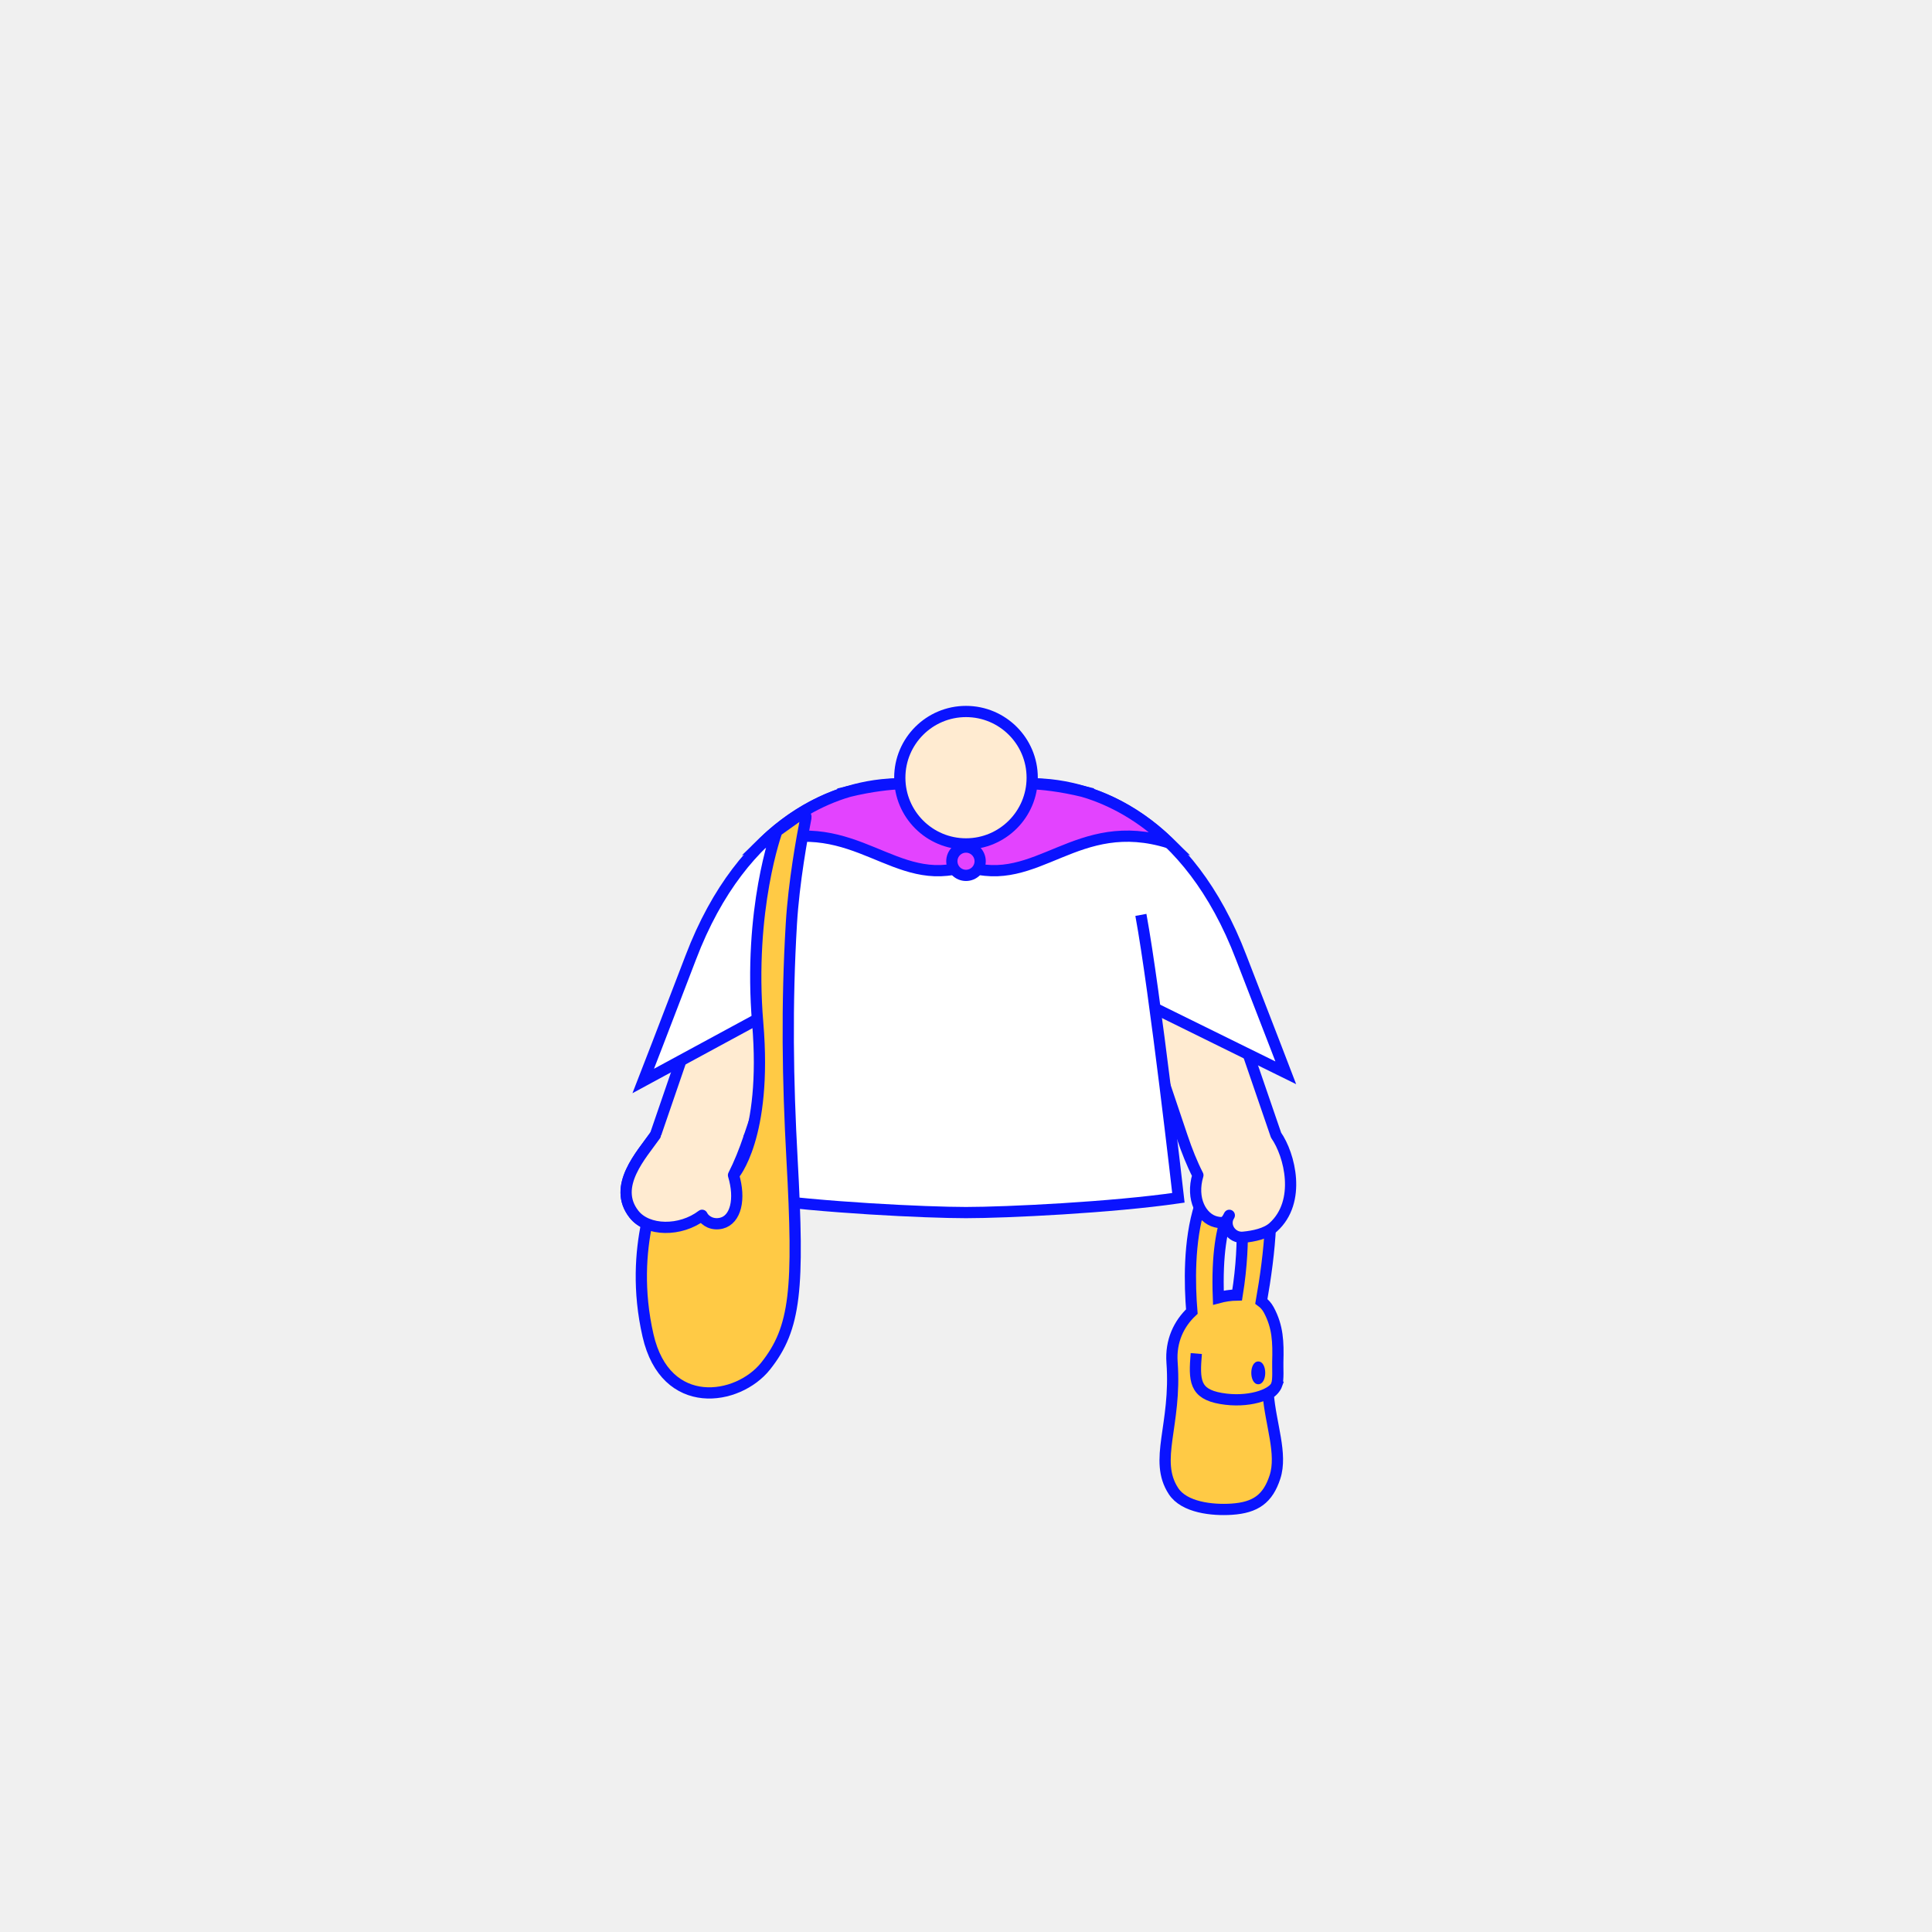
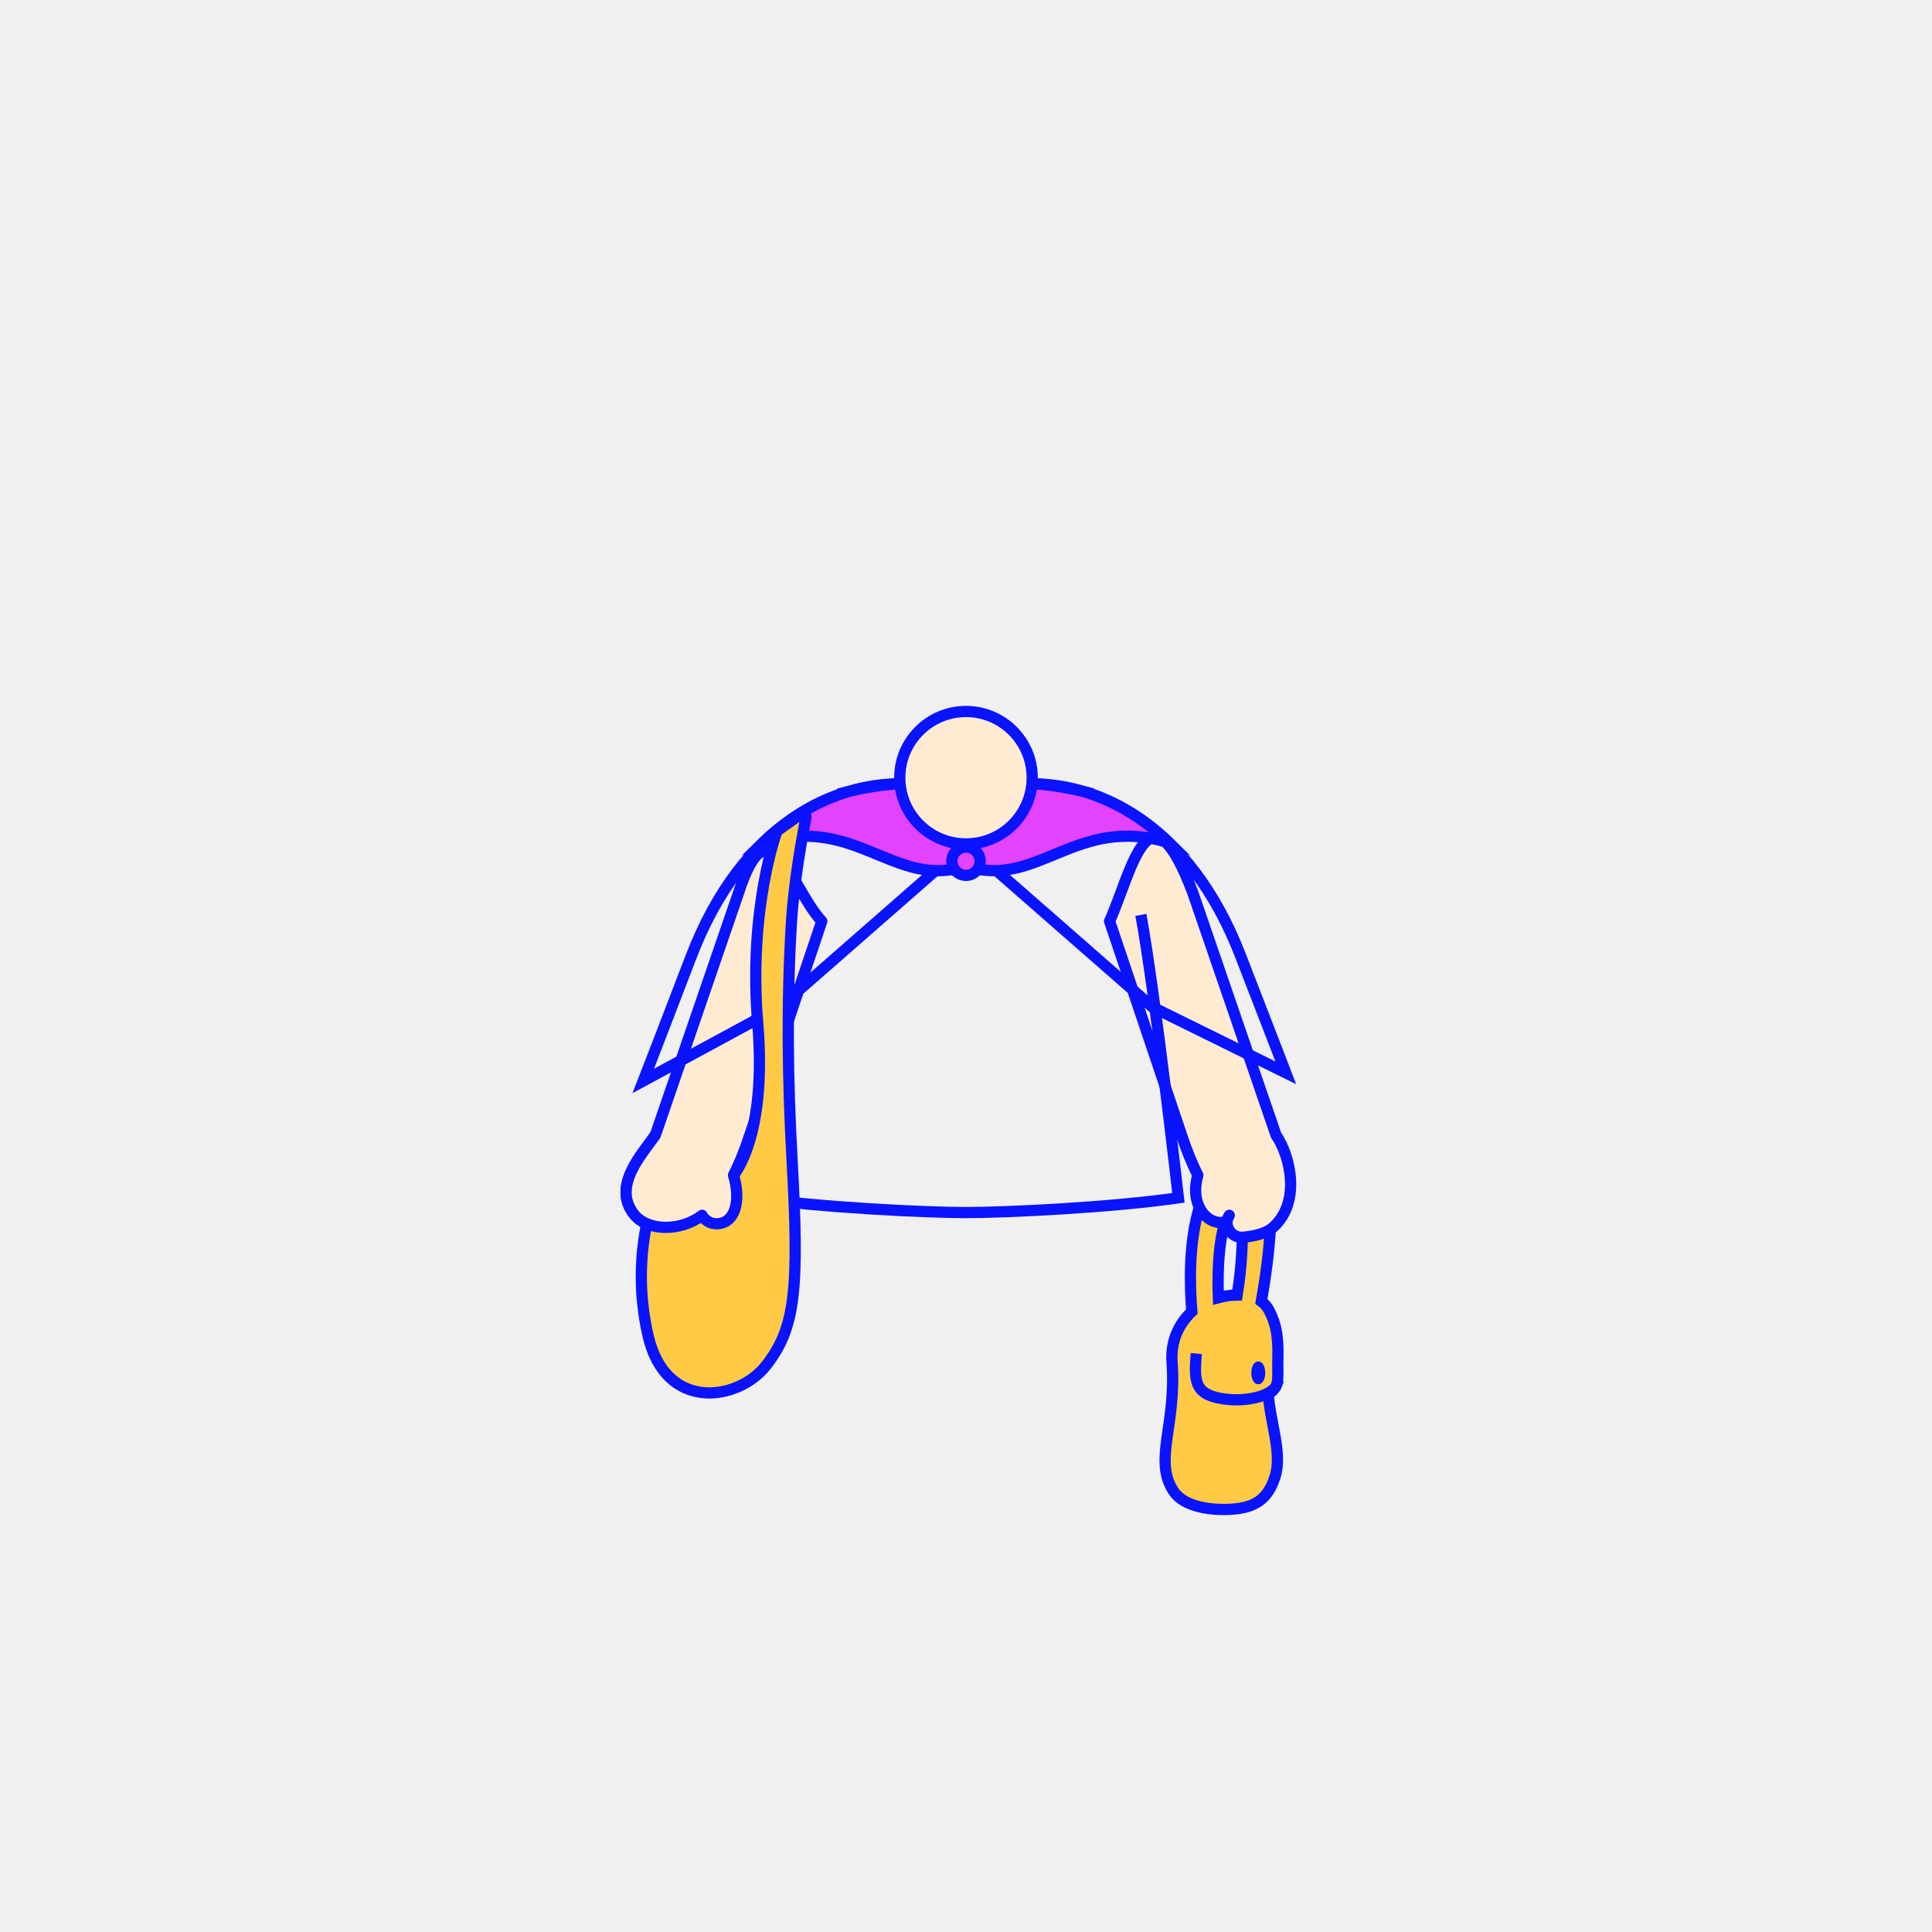
<svg xmlns="http://www.w3.org/2000/svg" class="tree-image-resource" viewBox="0 0 860 860" fill="none">
  <g clip-path="url(#clip0_152_3870)">
    <path d="M568.311 616.37C569.121 614.04 568.711 608.85 568.791 606.21C569.041 597.39 568.831 590.58 564.751 583.03C563.901 581.46 562.771 580.24 561.471 579.29C565.111 558.74 568.461 530.17 561.971 517.63C551.281 496.96 542.011 512.28 534.171 536.52C529.031 552.41 529.561 572.12 530.531 583.82C524.781 589.19 521.021 596.95 521.721 606.46C523.771 634.5 513.341 649.91 522.351 663.72C527.121 671.04 539.611 672.37 548.251 671.8C558.911 671.1 564.371 667.15 567.521 657.51C570.901 647.18 565.591 634.02 564.521 620.51C566.521 619.51 567.911 617.55 568.331 616.38L568.311 616.37ZM551.981 532.6C551.981 532.6 554.951 550.32 550.711 576.45C547.771 576.49 544.851 576.97 542.351 577.64C540.851 538.12 551.981 532.6 551.981 532.6ZM532.511 602.51C531.511 614.51 531.681 620.47 543.511 622.51C555.501 624.58 566.081 620.91 568.081 616.91" fill="#FFCA45" />
    <path d="M532.511 602.51C531.511 614.51 531.681 620.47 543.511 622.51C555.501 624.58 566.081 620.91 568.081 616.91M568.311 616.37C569.121 614.04 568.711 608.85 568.791 606.21C569.041 597.39 568.831 590.58 564.751 583.03C563.901 581.46 562.771 580.24 561.471 579.29C565.111 558.74 568.461 530.17 561.971 517.63C551.281 496.96 542.011 512.28 534.171 536.52C529.031 552.41 529.561 572.12 530.531 583.82C524.781 589.19 521.021 596.95 521.721 606.46C523.771 634.5 513.341 649.91 522.351 663.72C527.121 671.04 539.611 672.37 548.251 671.8C558.911 671.1 564.371 667.15 567.521 657.51C570.901 647.18 565.591 634.02 564.521 620.51C566.521 619.51 567.911 617.55 568.331 616.38L568.311 616.37ZM551.981 532.6C551.981 532.6 554.951 550.32 550.711 576.45C547.771 576.49 544.851 576.97 542.351 577.64C540.851 538.12 551.981 532.6 551.981 532.6Z" stroke="#0A13FF" stroke-width="5" stroke-miterlimit="10" />
    <path d="M493.91 410.07C503.94 387.74 511.4 345.57 531.03 397.58L568.02 505.31C574.11 514.01 579.4 534.86 566.77 546.27C563.6 549.13 558.11 550.3 553.38 550.74C548.14 551.23 544.39 545.59 547.13 541.1C547.15 541.06 547.18 541.02 547.21 540.98C545.8 543.76 544.94 544.83 541.17 543.88C534.82 542.28 530.03 533.72 533.22 523.12C530.61 518.02 528.33 512.31 526.24 506.1L493.92 410.07H493.91Z" fill="#FFEBD1" stroke="#0A13FF" stroke-width="5" stroke-linecap="round" stroke-linejoin="round" />
    <path d="M560.097 606.03C555.967 606.03 555.957 616.18 560.097 616.18C564.237 616.18 564.237 606.03 560.097 606.03Z" fill="#0A13FF" />
    <path d="M365.819 410.07C352.399 395.85 342.499 354.73 328.699 397.58L291.709 505.31C285.619 514.01 272.409 528.02 282.209 540.49C288.199 548.11 302.899 548.32 312.519 540.97C313.929 543.75 317.409 545.42 321.179 544.47C327.529 542.87 329.699 533.72 326.509 523.11C329.119 518.01 331.399 512.3 333.489 506.09L365.809 410.06L365.819 410.07Z" fill="#FFEBD1" stroke="#0A13FF" stroke-width="5" stroke-linecap="round" stroke-linejoin="round" />
-     <path d="M429.998 375.64L346.918 448.35L286.328 481.18C286.328 481.18 295.848 456.72 307.478 426.25C330.878 364.79 373.058 348.93 400.148 348.93H426.998" fill="white" />
+     <path d="M429.998 375.64L346.918 448.35L286.328 481.18C286.328 481.18 295.848 456.72 307.478 426.25C330.878 364.79 373.058 348.93 400.148 348.93H426.998" class="fill" />
    <path d="M429.998 375.64L346.918 448.35L286.328 481.18C286.328 481.18 295.848 456.72 307.478 426.25C330.878 364.79 373.058 348.93 400.148 348.93H426.998" stroke="#0A13FF" stroke-width="5" stroke-miterlimit="10" />
-     <path d="M430 375.64L513.08 448.35L572.35 477.55C572.35 477.55 566.41 462.03 552.52 426.25C529.12 364.79 486.94 348.93 459.85 348.93H433" fill="white" />
+     <path d="M430 375.64L513.08 448.35L572.35 477.55C572.35 477.55 566.41 462.03 552.52 426.25C529.12 364.79 486.94 348.93 459.85 348.93H433" class="fill" />
    <path d="M430 375.64L513.08 448.35L572.35 477.55C572.35 477.55 566.41 462.03 552.52 426.25C529.12 364.79 486.94 348.93 459.85 348.93H433" stroke="#0A13FF" stroke-width="5" stroke-miterlimit="10" />
-     <path d="M503.767 390.84C496.417 372.78 486.457 354.73 429.997 354.73C373.537 354.73 363.567 372.78 356.227 390.84C343.927 421.07 335.447 533.65 335.447 533.65C365.037 537.95 400.677 539.89 429.997 539.76C459.317 539.9 494.957 537.95 524.547 533.65C524.547 533.65 516.067 421.07 503.767 390.84Z" fill="white" />
-     <path d="M507.847 407.25C514.187 441.6 524.547 533.19 524.547 533.19C494.957 537.49 447.907 539.76 429.997 539.76C412.087 539.76 365.037 537.49 335.447 533.19C335.447 533.19 345.807 441.6 352.147 407.25" fill="white" />
+     <path d="M503.767 390.84C496.417 372.78 486.457 354.73 429.997 354.73C373.537 354.73 363.567 372.78 356.227 390.84C343.927 421.07 335.447 533.65 335.447 533.65C365.037 537.95 400.677 539.89 429.997 539.76C459.317 539.9 494.957 537.95 524.547 533.65C524.547 533.65 516.067 421.07 503.767 390.84Z" class="fill" />
+     <path d="M507.847 407.25C514.187 441.6 524.547 533.19 524.547 533.19C494.957 537.49 447.907 539.76 429.997 539.76C412.087 539.76 365.037 537.49 335.447 533.19C335.447 533.19 345.807 441.6 352.147 407.25" class="fill" />
    <path d="M507.847 407.25C514.187 441.6 524.547 533.19 524.547 533.19C494.957 537.49 447.907 539.76 429.997 539.76C412.087 539.76 365.037 537.49 335.447 533.19C335.447 533.19 345.807 441.6 352.147 407.25" stroke="#0A13FF" stroke-width="5" stroke-miterlimit="10" />
    <path d="M377.498 352.39C365.158 356.11 351.878 363.18 339.488 375.23C380.908 362.22 398.248 396.08 429.998 385.5L429.968 377.9L413.608 348.94H400.148C399.968 348.94 399.788 348.94 399.598 348.94C397.088 348.98 388.288 349.71 377.488 352.38L377.498 352.39Z" fill="#E343FF" stroke="#0A13FF" stroke-width="5" stroke-miterlimit="10" />
    <path d="M482.5 352.39C494.84 356.11 508.12 363.18 520.51 375.23C479.09 362.22 461.75 396.08 430 385.5L430.03 377.9L446.39 348.94H459.85C460.03 348.94 460.21 348.94 460.4 348.94C462.91 348.98 471.71 349.71 482.51 352.38L482.5 352.39Z" fill="#E343FF" stroke="#0A13FF" stroke-width="5" stroke-miterlimit="10" />
    <path d="M429.997 375.65C446.273 375.65 459.467 362.456 459.467 346.18C459.467 329.904 446.273 316.71 429.997 316.71C413.722 316.71 400.527 329.904 400.527 346.18C400.527 362.456 413.722 375.65 429.997 375.65Z" fill="#FFEBD1" stroke="#0A13FF" stroke-width="5" stroke-miterlimit="10" />
    <path d="M429.999 389.66C433.479 389.66 436.299 386.839 436.299 383.36C436.299 379.881 433.479 377.06 429.999 377.06C426.52 377.06 423.699 379.881 423.699 383.36C423.699 386.839 426.52 389.66 429.999 389.66Z" fill="#E343FF" stroke="#0A13FF" stroke-width="5" stroke-miterlimit="10" />
    <path d="M345.84 369.94C345.84 369.94 333.01 404.63 337.29 455.48C341.57 506.33 326.52 523.11 326.52 523.11L294.16 524.98C294.16 524.98 279.29 554.49 288.46 594.48C296.3 628.7 328.5 623.52 340.79 608.1C354.27 591.18 355.74 573.76 352.55 515.78C350.64 481.1 350.13 447.09 352.26 411.27C353.36 392.66 357.1 372.26 358.73 363.99C359 362.63 357.47 361.64 356.34 362.45L345.85 369.93L345.84 369.94Z" fill="#FFCA45" stroke="#0A13FF" stroke-width="5" stroke-miterlimit="10" />
    <path d="M291.709 505.31C285.619 514.01 272.409 528.02 282.209 540.49C288.199 548.11 302.899 548.32 312.519 540.97C313.929 543.75 317.409 545.42 321.179 544.47C327.529 542.87 329.699 533.72 326.509 523.11C329.119 518.01 331.399 512.3 333.489 506.09" fill="#FFEBD1" />
    <path d="M291.709 505.31C285.619 514.01 272.409 528.02 282.209 540.49C288.199 548.11 302.899 548.32 312.519 540.97C313.929 543.75 317.409 545.42 321.179 544.47C327.529 542.87 329.699 533.72 326.509 523.11C329.119 518.01 331.399 512.3 333.489 506.09" stroke="#0A13FF" stroke-width="5" stroke-linecap="round" stroke-linejoin="round" />
  </g>
  <defs>
    <clipPath id="clip0_152_3870">
-       <rect width="100%" height="100%" fill="white" />
+       <rect width="100%" height="100%" class="fill" />
    </clipPath>
  </defs>
</svg>
